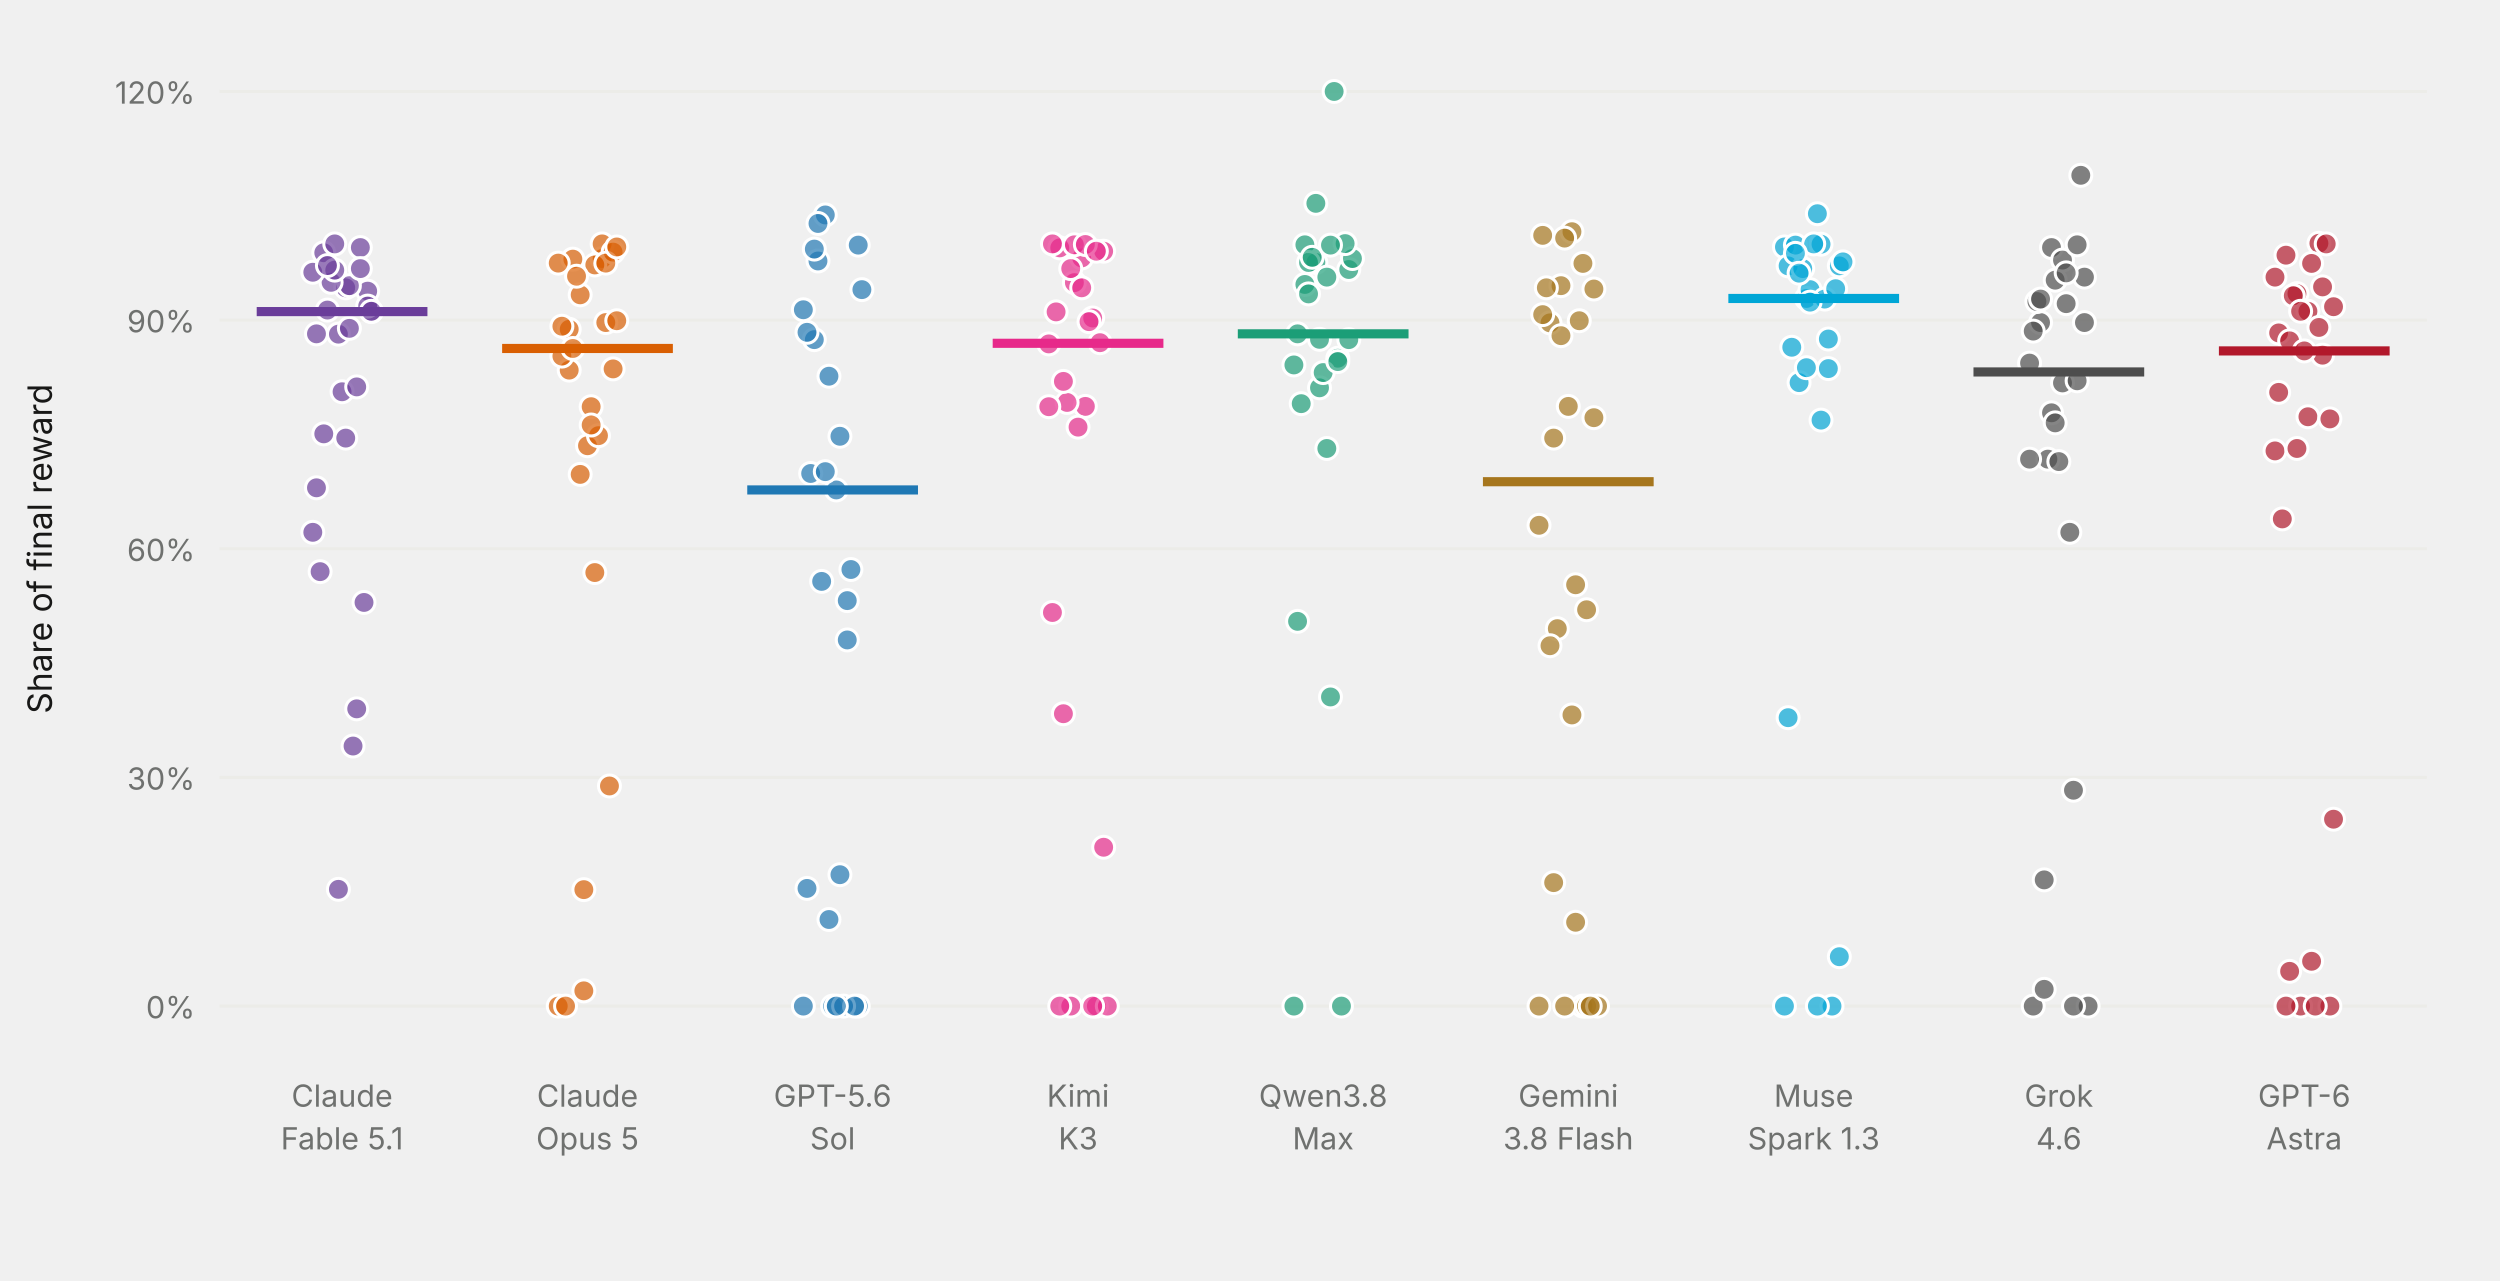
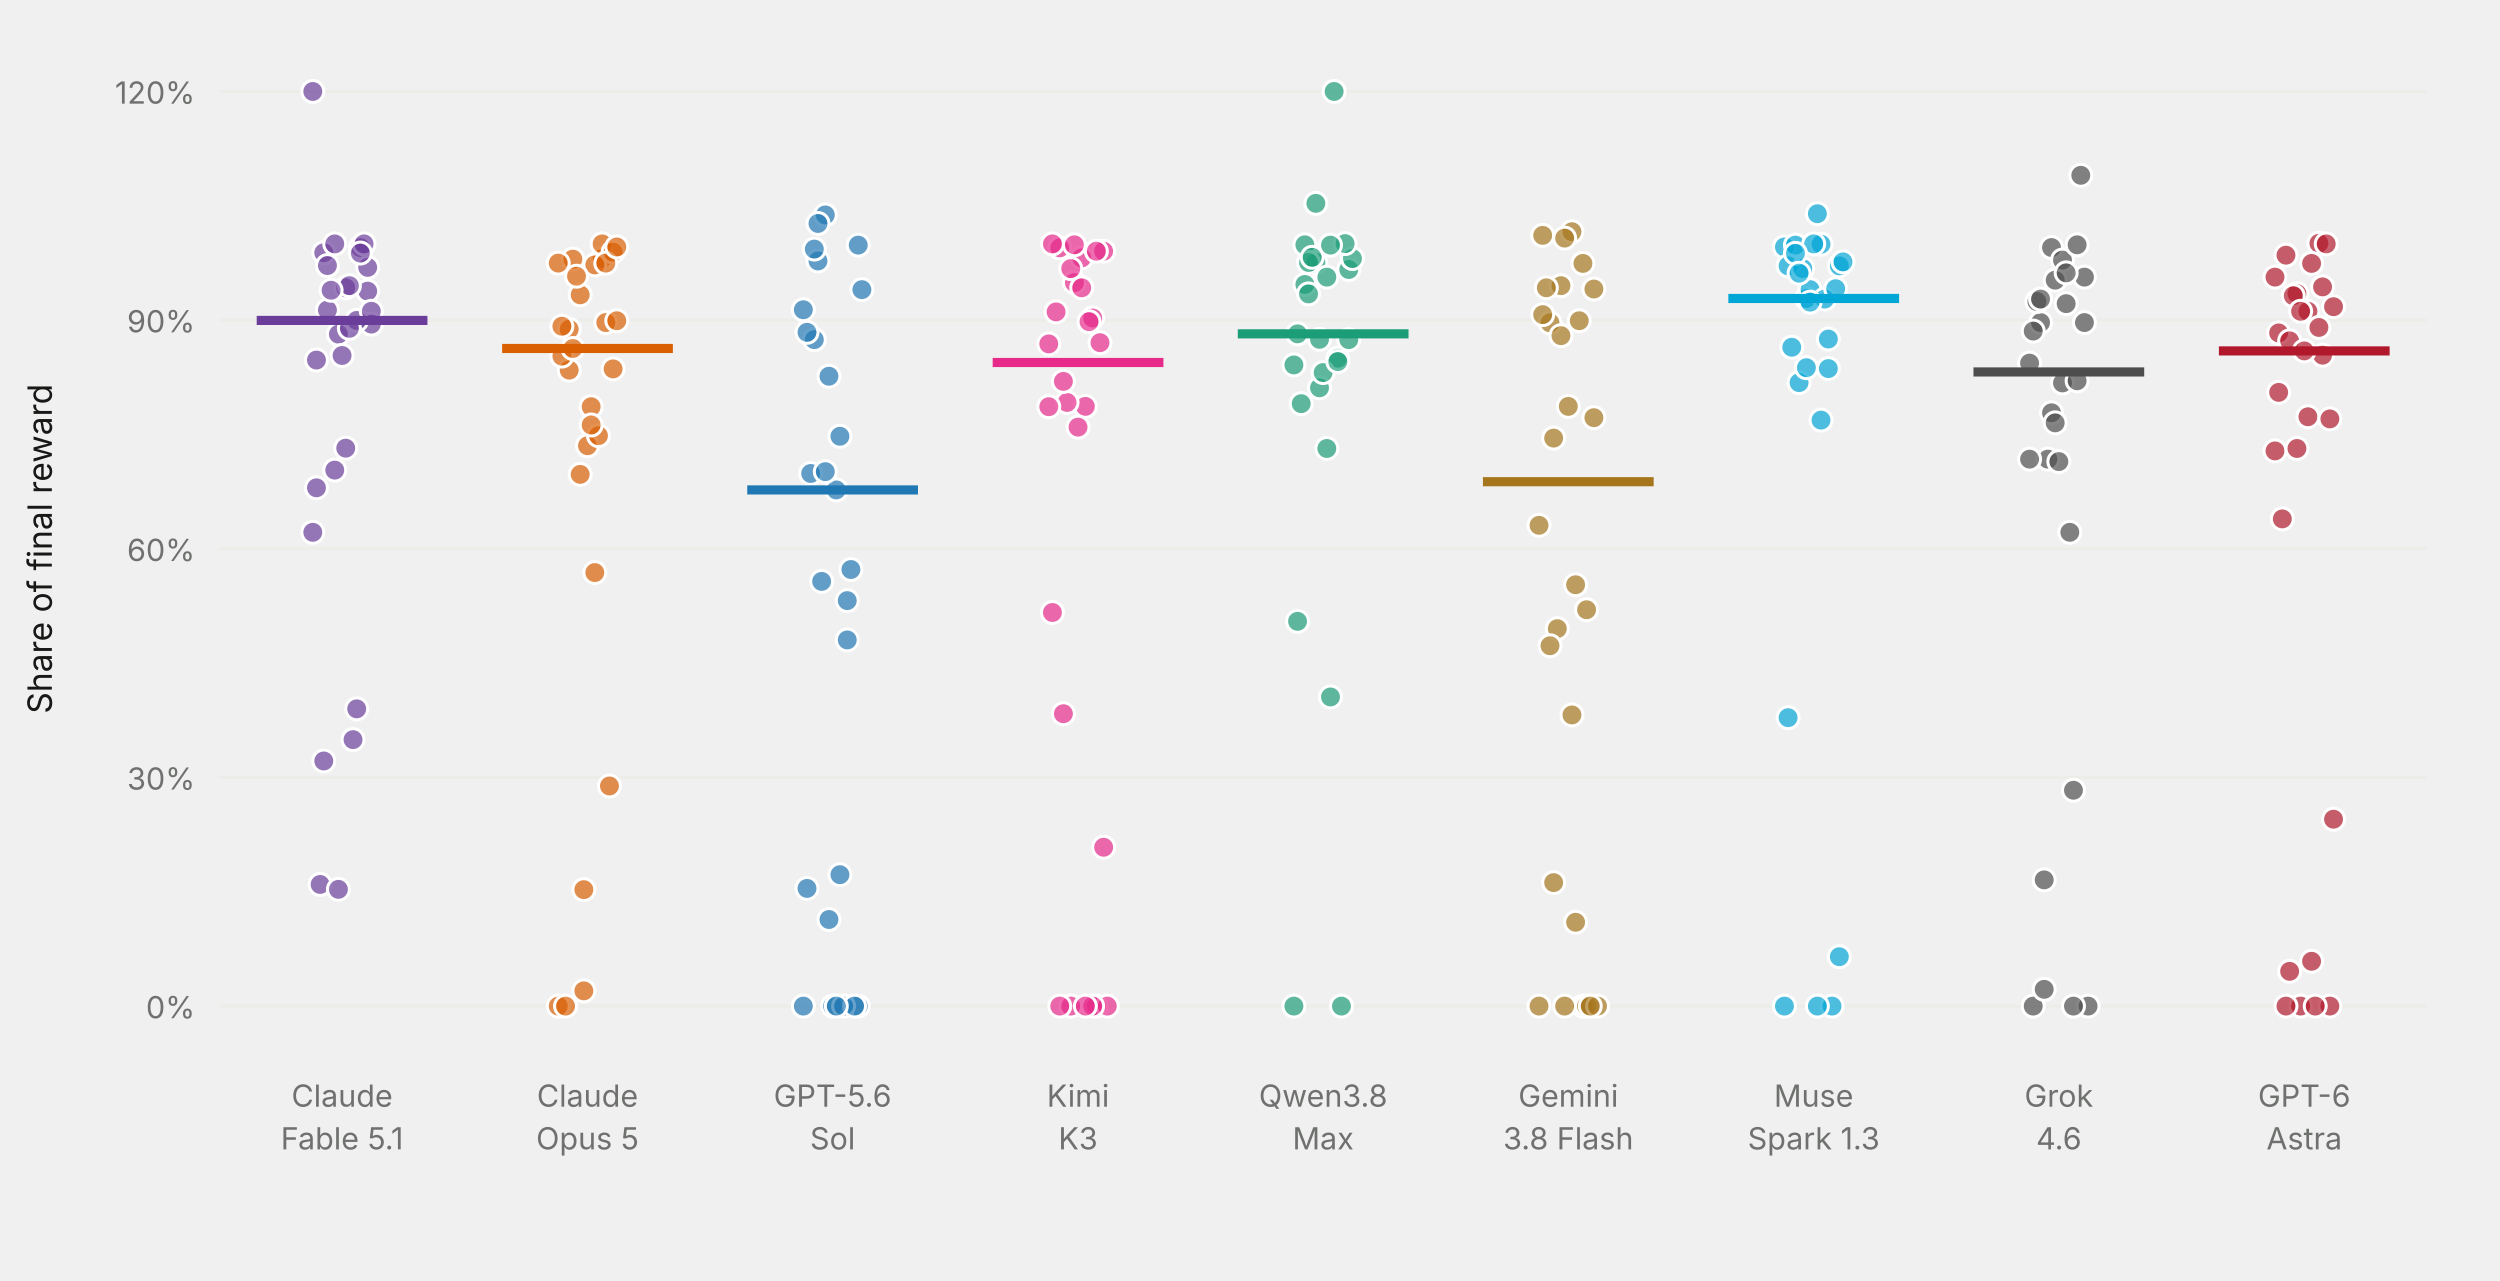
<svg xmlns="http://www.w3.org/2000/svg" viewBox="0 0 820 420" role="img" aria-label="First submission share of final hidden test reward">
  <style>
text{font-family:Inter,ui-sans-serif,-apple-system,BlinkMacSystemFont,"Segoe UI",sans-serif;fill:#181817}
.muted{fill:#6f716f}.grid{stroke:#ecece8;stroke-width:1}.axis{stroke:#babbb7;stroke-width:1}
.legend{font-size:10px}.label{font-size:11px}.tick{font-size:10px;fill:#6f716f}
</style>
  <line class="grid" x1="72" x2="796" y1="330.0" y2="330.0" />
  <text class="tick" x="64.0" y="334.0" text-anchor="end">0%</text>
  <line class="grid" x1="72" x2="796" y1="255.0" y2="255.0" />
  <text class="tick" x="64.0" y="259.0" text-anchor="end">30%</text>
  <line class="grid" x1="72" x2="796" y1="180.0" y2="180.0" />
  <text class="tick" x="64.0" y="184.0" text-anchor="end">60%</text>
  <line class="grid" x1="72" x2="796" y1="105.0" y2="105.0" />
  <text class="tick" x="64.0" y="109.0" text-anchor="end">90%</text>
  <line class="grid" x1="72" x2="796" y1="30.0" y2="30.0" />
  <text class="tick" x="64.0" y="34.0" text-anchor="end">120%</text>
  <circle cx="102.6" cy="174.6" r="3.6" fill="#6A3D9A" fill-opacity=".68" stroke="#fff" />
  <circle cx="106.2" cy="82.9" r="3.6" fill="#6A3D9A" fill-opacity=".68" stroke="#fff" />
  <circle cx="109.8" cy="80.0" r="3.6" fill="#6A3D9A" fill-opacity=".68" stroke="#fff" />
  <circle cx="113.4" cy="94.4" r="3.6" fill="#6A3D9A" fill-opacity=".68" stroke="#fff" />
  <circle cx="117.0" cy="232.5" r="3.6" fill="#6A3D9A" fill-opacity=".68" stroke="#fff" />
  <circle cx="120.6" cy="95.5" r="3.6" fill="#6A3D9A" fill-opacity=".68" stroke="#fff" />
  <circle cx="103.8" cy="160.0" r="3.6" fill="#6A3D9A" fill-opacity=".68" stroke="#fff" />
  <circle cx="107.4" cy="101.7" r="3.6" fill="#6A3D9A" fill-opacity=".68" stroke="#fff" />
  <circle cx="111.0" cy="109.6" r="3.6" fill="#6A3D9A" fill-opacity=".68" stroke="#fff" />
  <circle cx="114.6" cy="93.7" r="3.6" fill="#6A3D9A" fill-opacity=".68" stroke="#fff" />
  <circle cx="118.2" cy="81.2" r="3.6" fill="#6A3D9A" fill-opacity=".68" stroke="#fff" />
-   <circle cx="121.8" cy="102.2" r="3.6" fill="#6A3D9A" fill-opacity=".68" stroke="#fff" />
-   <circle cx="105.0" cy="187.5" r="3.6" fill="#6A3D9A" fill-opacity=".68" stroke="#fff" />
-   <circle cx="108.6" cy="92.6" r="3.6" fill="#6A3D9A" fill-opacity=".68" stroke="#fff" />
-   <circle cx="112.2" cy="128.5" r="3.6" fill="#6A3D9A" fill-opacity=".68" stroke="#fff" />
-   <circle cx="115.8" cy="244.7" r="3.6" fill="#6A3D9A" fill-opacity=".68" stroke="#fff" />
-   <circle cx="119.4" cy="197.6" r="3.6" fill="#6A3D9A" fill-opacity=".68" stroke="#fff" />
-   <circle cx="102.6" cy="89.3" r="3.6" fill="#6A3D9A" fill-opacity=".68" stroke="#fff" />
-   <circle cx="106.2" cy="142.3" r="3.6" fill="#6A3D9A" fill-opacity=".68" stroke="#fff" />
-   <circle cx="109.8" cy="88.6" r="3.6" fill="#6A3D9A" fill-opacity=".68" stroke="#fff" />
-   <circle cx="113.4" cy="143.7" r="3.6" fill="#6A3D9A" fill-opacity=".68" stroke="#fff" />
-   <circle cx="117.0" cy="126.9" r="3.6" fill="#6A3D9A" fill-opacity=".68" stroke="#fff" />
-   <circle cx="120.6" cy="100.4" r="3.6" fill="#6A3D9A" fill-opacity=".68" stroke="#fff" />
-   <circle cx="103.8" cy="109.5" r="3.6" fill="#6A3D9A" fill-opacity=".68" stroke="#fff" />
+   <circle cx="121.8" cy="106.3" r="3.6" fill="#6A3D9A" fill-opacity=".68" stroke="#fff" />
+   <circle cx="105.0" cy="290.1" r="3.6" fill="#6A3D9A" fill-opacity=".68" stroke="#fff" />
+   <circle cx="108.6" cy="95.2" r="3.6" fill="#6A3D9A" fill-opacity=".68" stroke="#fff" />
+   <circle cx="112.2" cy="116.6" r="3.6" fill="#6A3D9A" fill-opacity=".68" stroke="#fff" />
+   <circle cx="115.8" cy="242.6" r="3.6" fill="#6A3D9A" fill-opacity=".68" stroke="#fff" />
+   <circle cx="119.4" cy="80.0" r="3.6" fill="#6A3D9A" fill-opacity=".68" stroke="#fff" />
+   <circle cx="102.6" cy="30.0" r="3.6" fill="#6A3D9A" fill-opacity=".68" stroke="#fff" />
+   <circle cx="106.2" cy="249.6" r="3.6" fill="#6A3D9A" fill-opacity=".68" stroke="#fff" />
+   <circle cx="109.8" cy="154.2" r="3.6" fill="#6A3D9A" fill-opacity=".68" stroke="#fff" />
+   <circle cx="113.4" cy="147.0" r="3.6" fill="#6A3D9A" fill-opacity=".68" stroke="#fff" />
+   <circle cx="117.0" cy="105.1" r="3.6" fill="#6A3D9A" fill-opacity=".68" stroke="#fff" />
+   <circle cx="120.6" cy="87.7" r="3.6" fill="#6A3D9A" fill-opacity=".68" stroke="#fff" />
+   <circle cx="103.8" cy="118.1" r="3.6" fill="#6A3D9A" fill-opacity=".68" stroke="#fff" />
  <circle cx="107.4" cy="87.1" r="3.6" fill="#6A3D9A" fill-opacity=".68" stroke="#fff" />
  <circle cx="111.0" cy="291.7" r="3.6" fill="#6A3D9A" fill-opacity=".68" stroke="#fff" />
  <circle cx="114.6" cy="107.7" r="3.6" fill="#6A3D9A" fill-opacity=".68" stroke="#fff" />
-   <circle cx="118.2" cy="88.1" r="3.6" fill="#6A3D9A" fill-opacity=".68" stroke="#fff" />
+   <circle cx="118.2" cy="83.0" r="3.6" fill="#6A3D9A" fill-opacity=".68" stroke="#fff" />
  <circle cx="121.8" cy="102.1" r="3.6" fill="#6A3D9A" fill-opacity=".68" stroke="#fff" />
-   <line x1="84.2" x2="140.2" y1="102.2" y2="102.2" stroke="#6A3D9A" stroke-width="3" />
+   <line x1="84.2" x2="140.2" y1="105.1" y2="105.1" stroke="#6A3D9A" stroke-width="3" />
  <text class="tick" x="112.2" y="363.0" text-anchor="middle">Claude</text>
  <text class="tick" x="112.2" y="377.0" text-anchor="middle">Fable 5.1</text>
  <circle cx="183.1" cy="330.0" r="3.6" fill="#D95F02" fill-opacity=".68" stroke="#fff" />
  <circle cx="186.7" cy="108.0" r="3.6" fill="#D95F02" fill-opacity=".68" stroke="#fff" />
  <circle cx="190.3" cy="96.7" r="3.6" fill="#D95F02" fill-opacity=".68" stroke="#fff" />
  <circle cx="193.9" cy="133.4" r="3.6" fill="#D95F02" fill-opacity=".68" stroke="#fff" />
  <circle cx="197.5" cy="84.8" r="3.6" fill="#D95F02" fill-opacity=".68" stroke="#fff" />
  <circle cx="201.1" cy="121.0" r="3.6" fill="#D95F02" fill-opacity=".68" stroke="#fff" />
  <circle cx="184.3" cy="107.0" r="3.6" fill="#D95F02" fill-opacity=".68" stroke="#fff" />
  <circle cx="187.9" cy="85.0" r="3.6" fill="#D95F02" fill-opacity=".68" stroke="#fff" />
  <circle cx="191.5" cy="325.0" r="3.6" fill="#D95F02" fill-opacity=".68" stroke="#fff" />
  <circle cx="195.1" cy="86.9" r="3.6" fill="#D95F02" fill-opacity=".68" stroke="#fff" />
  <circle cx="198.7" cy="105.8" r="3.6" fill="#D95F02" fill-opacity=".68" stroke="#fff" />
  <circle cx="202.3" cy="105.2" r="3.6" fill="#D95F02" fill-opacity=".68" stroke="#fff" />
  <circle cx="185.5" cy="330.0" r="3.6" fill="#D95F02" fill-opacity=".68" stroke="#fff" />
  <circle cx="189.1" cy="90.6" r="3.6" fill="#D95F02" fill-opacity=".68" stroke="#fff" />
  <circle cx="192.7" cy="146.2" r="3.6" fill="#D95F02" fill-opacity=".68" stroke="#fff" />
  <circle cx="196.3" cy="142.9" r="3.6" fill="#D95F02" fill-opacity=".68" stroke="#fff" />
  <circle cx="199.9" cy="257.8" r="3.6" fill="#D95F02" fill-opacity=".68" stroke="#fff" />
  <circle cx="183.1" cy="86.3" r="3.6" fill="#D95F02" fill-opacity=".68" stroke="#fff" />
  <circle cx="186.7" cy="121.4" r="3.6" fill="#D95F02" fill-opacity=".68" stroke="#fff" />
  <circle cx="190.3" cy="155.6" r="3.6" fill="#D95F02" fill-opacity=".68" stroke="#fff" />
  <circle cx="193.9" cy="139.4" r="3.6" fill="#D95F02" fill-opacity=".68" stroke="#fff" />
  <circle cx="197.5" cy="80.0" r="3.6" fill="#D95F02" fill-opacity=".68" stroke="#fff" />
  <circle cx="201.1" cy="82.7" r="3.6" fill="#D95F02" fill-opacity=".68" stroke="#fff" />
  <circle cx="184.3" cy="116.8" r="3.6" fill="#D95F02" fill-opacity=".68" stroke="#fff" />
  <circle cx="187.9" cy="114.3" r="3.6" fill="#D95F02" fill-opacity=".68" stroke="#fff" />
  <circle cx="191.5" cy="291.8" r="3.6" fill="#D95F02" fill-opacity=".68" stroke="#fff" />
  <circle cx="195.1" cy="187.8" r="3.6" fill="#D95F02" fill-opacity=".68" stroke="#fff" />
  <circle cx="198.7" cy="86.3" r="3.6" fill="#D95F02" fill-opacity=".68" stroke="#fff" />
  <circle cx="202.3" cy="81.0" r="3.6" fill="#D95F02" fill-opacity=".68" stroke="#fff" />
  <line x1="164.7" x2="220.7" y1="114.3" y2="114.3" stroke="#D95F02" stroke-width="3" />
  <text class="tick" x="192.7" y="363.0" text-anchor="middle">Claude</text>
  <text class="tick" x="192.7" y="377.0" text-anchor="middle">Opus 5</text>
  <circle cx="263.5" cy="101.6" r="3.6" fill="#1F78B4" fill-opacity=".68" stroke="#fff" />
  <circle cx="267.1" cy="111.4" r="3.6" fill="#1F78B4" fill-opacity=".68" stroke="#fff" />
  <circle cx="270.7" cy="70.5" r="3.6" fill="#1F78B4" fill-opacity=".68" stroke="#fff" />
  <circle cx="274.3" cy="160.7" r="3.6" fill="#1F78B4" fill-opacity=".68" stroke="#fff" />
  <circle cx="277.9" cy="209.9" r="3.6" fill="#1F78B4" fill-opacity=".68" stroke="#fff" />
  <circle cx="281.5" cy="330.0" r="3.6" fill="#1F78B4" fill-opacity=".68" stroke="#fff" />
  <circle cx="264.7" cy="109.0" r="3.6" fill="#1F78B4" fill-opacity=".68" stroke="#fff" />
  <circle cx="268.3" cy="85.6" r="3.6" fill="#1F78B4" fill-opacity=".68" stroke="#fff" />
  <circle cx="271.9" cy="123.4" r="3.6" fill="#1F78B4" fill-opacity=".68" stroke="#fff" />
  <circle cx="275.5" cy="143.1" r="3.6" fill="#1F78B4" fill-opacity=".68" stroke="#fff" />
  <circle cx="279.1" cy="186.8" r="3.6" fill="#1F78B4" fill-opacity=".68" stroke="#fff" />
  <circle cx="282.7" cy="95.0" r="3.6" fill="#1F78B4" fill-opacity=".68" stroke="#fff" />
  <circle cx="265.9" cy="155.3" r="3.6" fill="#1F78B4" fill-opacity=".68" stroke="#fff" />
  <circle cx="269.5" cy="190.7" r="3.6" fill="#1F78B4" fill-opacity=".68" stroke="#fff" />
  <circle cx="273.1" cy="330.0" r="3.6" fill="#1F78B4" fill-opacity=".68" stroke="#fff" />
  <circle cx="276.7" cy="330.0" r="3.6" fill="#1F78B4" fill-opacity=".68" stroke="#fff" />
  <circle cx="280.3" cy="330.0" r="3.6" fill="#1F78B4" fill-opacity=".68" stroke="#fff" />
  <circle cx="263.5" cy="330.0" r="3.6" fill="#1F78B4" fill-opacity=".68" stroke="#fff" />
  <circle cx="267.1" cy="81.7" r="3.6" fill="#1F78B4" fill-opacity=".68" stroke="#fff" />
  <circle cx="270.7" cy="154.7" r="3.6" fill="#1F78B4" fill-opacity=".68" stroke="#fff" />
  <circle cx="274.3" cy="330.0" r="3.6" fill="#1F78B4" fill-opacity=".68" stroke="#fff" />
  <circle cx="277.9" cy="197.0" r="3.6" fill="#1F78B4" fill-opacity=".68" stroke="#fff" />
  <circle cx="281.5" cy="80.4" r="3.6" fill="#1F78B4" fill-opacity=".68" stroke="#fff" />
  <circle cx="264.7" cy="291.4" r="3.6" fill="#1F78B4" fill-opacity=".68" stroke="#fff" />
  <circle cx="268.3" cy="73.3" r="3.6" fill="#1F78B4" fill-opacity=".68" stroke="#fff" />
  <circle cx="271.9" cy="301.6" r="3.6" fill="#1F78B4" fill-opacity=".68" stroke="#fff" />
  <circle cx="275.5" cy="286.9" r="3.6" fill="#1F78B4" fill-opacity=".68" stroke="#fff" />
  <line x1="245.1" x2="301.1" y1="160.7" y2="160.7" stroke="#1F78B4" stroke-width="3" />
  <text class="tick" x="273.1" y="363.0" text-anchor="middle">GPT-5.6</text>
  <text class="tick" x="273.1" y="377.0" text-anchor="middle">Sol</text>
  <circle cx="344.0" cy="112.8" r="3.6" fill="#E7298A" fill-opacity=".68" stroke="#fff" />
  <circle cx="347.6" cy="81.3" r="3.6" fill="#E7298A" fill-opacity=".68" stroke="#fff" />
  <circle cx="351.2" cy="330.0" r="3.6" fill="#E7298A" fill-opacity=".68" stroke="#fff" />
  <circle cx="354.8" cy="84.6" r="3.6" fill="#E7298A" fill-opacity=".68" stroke="#fff" />
  <circle cx="358.4" cy="104.3" r="3.6" fill="#E7298A" fill-opacity=".68" stroke="#fff" />
  <circle cx="362.0" cy="82.4" r="3.6" fill="#E7298A" fill-opacity=".68" stroke="#fff" />
  <circle cx="345.2" cy="200.9" r="3.6" fill="#E7298A" fill-opacity=".68" stroke="#fff" />
  <circle cx="348.8" cy="234.1" r="3.6" fill="#E7298A" fill-opacity=".68" stroke="#fff" />
  <circle cx="352.4" cy="92.7" r="3.6" fill="#E7298A" fill-opacity=".68" stroke="#fff" />
  <circle cx="356.0" cy="133.3" r="3.6" fill="#E7298A" fill-opacity=".68" stroke="#fff" />
  <circle cx="359.6" cy="330.0" r="3.6" fill="#E7298A" fill-opacity=".68" stroke="#fff" />
  <circle cx="363.2" cy="330.0" r="3.6" fill="#E7298A" fill-opacity=".68" stroke="#fff" />
  <circle cx="346.4" cy="102.3" r="3.6" fill="#E7298A" fill-opacity=".68" stroke="#fff" />
  <circle cx="350.0" cy="132.0" r="3.6" fill="#E7298A" fill-opacity=".68" stroke="#fff" />
  <circle cx="353.6" cy="140.1" r="3.6" fill="#E7298A" fill-opacity=".68" stroke="#fff" />
  <circle cx="357.2" cy="105.5" r="3.6" fill="#E7298A" fill-opacity=".68" stroke="#fff" />
  <circle cx="360.8" cy="112.4" r="3.6" fill="#E7298A" fill-opacity=".68" stroke="#fff" />
  <circle cx="344.0" cy="133.4" r="3.6" fill="#E7298A" fill-opacity=".68" stroke="#fff" />
  <circle cx="347.6" cy="330.0" r="3.6" fill="#E7298A" fill-opacity=".68" stroke="#fff" />
  <circle cx="351.2" cy="88.1" r="3.6" fill="#E7298A" fill-opacity=".68" stroke="#fff" />
  <circle cx="354.8" cy="94.4" r="3.6" fill="#E7298A" fill-opacity=".68" stroke="#fff" />
  <circle cx="358.4" cy="330.0" r="3.6" fill="#E7298A" fill-opacity=".68" stroke="#fff" />
  <circle cx="362.0" cy="277.9" r="3.6" fill="#E7298A" fill-opacity=".68" stroke="#fff" />
  <circle cx="345.2" cy="80.0" r="3.6" fill="#E7298A" fill-opacity=".68" stroke="#fff" />
  <circle cx="348.8" cy="125.1" r="3.6" fill="#E7298A" fill-opacity=".68" stroke="#fff" />
  <circle cx="352.4" cy="80.3" r="3.6" fill="#E7298A" fill-opacity=".68" stroke="#fff" />
-   <circle cx="356.0" cy="80.2" r="3.6" fill="#E7298A" fill-opacity=".68" stroke="#fff" />
+   <circle cx="356.0" cy="330.0" r="3.6" fill="#E7298A" fill-opacity=".68" stroke="#fff" />
  <circle cx="359.6" cy="82.4" r="3.6" fill="#E7298A" fill-opacity=".68" stroke="#fff" />
-   <line x1="325.6" x2="381.6" y1="112.6" y2="112.6" stroke="#E7298A" stroke-width="3" />
+   <line x1="325.6" x2="381.6" y1="118.9" y2="118.9" stroke="#E7298A" stroke-width="3" />
  <text class="tick" x="353.6" y="363.0" text-anchor="middle">Kimi</text>
  <text class="tick" x="353.6" y="377.0" text-anchor="middle">K3</text>
  <circle cx="424.4" cy="119.7" r="3.6" fill="#1B9E77" fill-opacity=".68" stroke="#fff" />
  <circle cx="428.0" cy="80.3" r="3.6" fill="#1B9E77" fill-opacity=".68" stroke="#fff" />
  <circle cx="431.6" cy="86.1" r="3.6" fill="#1B9E77" fill-opacity=".68" stroke="#fff" />
  <circle cx="435.2" cy="90.9" r="3.6" fill="#1B9E77" fill-opacity=".68" stroke="#fff" />
  <circle cx="438.8" cy="117.5" r="3.6" fill="#1B9E77" fill-opacity=".68" stroke="#fff" />
  <circle cx="442.4" cy="88.4" r="3.6" fill="#1B9E77" fill-opacity=".68" stroke="#fff" />
  <circle cx="425.6" cy="203.8" r="3.6" fill="#1B9E77" fill-opacity=".68" stroke="#fff" />
  <circle cx="429.2" cy="86.1" r="3.6" fill="#1B9E77" fill-opacity=".68" stroke="#fff" />
  <circle cx="432.8" cy="127.2" r="3.6" fill="#1B9E77" fill-opacity=".68" stroke="#fff" />
  <circle cx="436.4" cy="228.6" r="3.6" fill="#1B9E77" fill-opacity=".68" stroke="#fff" />
  <circle cx="440.0" cy="330.0" r="3.6" fill="#1B9E77" fill-opacity=".68" stroke="#fff" />
  <circle cx="443.6" cy="84.8" r="3.6" fill="#1B9E77" fill-opacity=".68" stroke="#fff" />
  <circle cx="426.8" cy="132.4" r="3.6" fill="#1B9E77" fill-opacity=".68" stroke="#fff" />
  <circle cx="430.4" cy="84.4" r="3.6" fill="#1B9E77" fill-opacity=".68" stroke="#fff" />
  <circle cx="434.0" cy="122.2" r="3.6" fill="#1B9E77" fill-opacity=".68" stroke="#fff" />
  <circle cx="437.6" cy="30.0" r="3.6" fill="#1B9E77" fill-opacity=".68" stroke="#fff" />
  <circle cx="441.2" cy="79.9" r="3.6" fill="#1B9E77" fill-opacity=".68" stroke="#fff" />
  <circle cx="424.4" cy="330.0" r="3.6" fill="#1B9E77" fill-opacity=".68" stroke="#fff" />
  <circle cx="428.0" cy="93.3" r="3.6" fill="#1B9E77" fill-opacity=".68" stroke="#fff" />
  <circle cx="431.6" cy="66.7" r="3.6" fill="#1B9E77" fill-opacity=".68" stroke="#fff" />
  <circle cx="435.2" cy="147.1" r="3.6" fill="#1B9E77" fill-opacity=".68" stroke="#fff" />
  <circle cx="438.8" cy="118.6" r="3.6" fill="#1B9E77" fill-opacity=".68" stroke="#fff" />
  <circle cx="442.4" cy="111.4" r="3.6" fill="#1B9E77" fill-opacity=".68" stroke="#fff" />
  <circle cx="425.6" cy="109.5" r="3.6" fill="#1B9E77" fill-opacity=".68" stroke="#fff" />
  <circle cx="429.2" cy="96.4" r="3.6" fill="#1B9E77" fill-opacity=".68" stroke="#fff" />
  <circle cx="432.8" cy="111.3" r="3.6" fill="#1B9E77" fill-opacity=".68" stroke="#fff" />
  <circle cx="436.4" cy="80.4" r="3.6" fill="#1B9E77" fill-opacity=".68" stroke="#fff" />
  <line x1="406.0" x2="462.0" y1="109.5" y2="109.5" stroke="#1B9E77" stroke-width="3" />
  <text class="tick" x="434.0" y="363.0" text-anchor="middle">Qwen3.8</text>
  <text class="tick" x="434.0" y="377.0" text-anchor="middle">Max</text>
  <circle cx="504.8" cy="172.3" r="3.6" fill="#A6761D" fill-opacity=".68" stroke="#fff" />
  <circle cx="508.4" cy="105.9" r="3.6" fill="#A6761D" fill-opacity=".68" stroke="#fff" />
  <circle cx="512.0" cy="93.7" r="3.6" fill="#A6761D" fill-opacity=".68" stroke="#fff" />
  <circle cx="515.6" cy="234.5" r="3.6" fill="#A6761D" fill-opacity=".68" stroke="#fff" />
  <circle cx="519.2" cy="330.0" r="3.6" fill="#A6761D" fill-opacity=".68" stroke="#fff" />
  <circle cx="522.8" cy="137.0" r="3.6" fill="#A6761D" fill-opacity=".68" stroke="#fff" />
  <circle cx="506.0" cy="77.2" r="3.6" fill="#A6761D" fill-opacity=".68" stroke="#fff" />
  <circle cx="509.6" cy="143.7" r="3.6" fill="#A6761D" fill-opacity=".68" stroke="#fff" />
  <circle cx="513.2" cy="330.0" r="3.6" fill="#A6761D" fill-opacity=".68" stroke="#fff" />
  <circle cx="516.8" cy="191.8" r="3.6" fill="#A6761D" fill-opacity=".68" stroke="#fff" />
  <circle cx="520.4" cy="330.0" r="3.6" fill="#A6761D" fill-opacity=".68" stroke="#fff" />
  <circle cx="524.0" cy="330.0" r="3.6" fill="#A6761D" fill-opacity=".68" stroke="#fff" />
  <circle cx="507.2" cy="94.4" r="3.6" fill="#A6761D" fill-opacity=".68" stroke="#fff" />
  <circle cx="510.8" cy="206.2" r="3.6" fill="#A6761D" fill-opacity=".68" stroke="#fff" />
  <circle cx="514.4" cy="133.3" r="3.6" fill="#A6761D" fill-opacity=".68" stroke="#fff" />
  <circle cx="518.0" cy="105.2" r="3.6" fill="#A6761D" fill-opacity=".68" stroke="#fff" />
  <circle cx="521.6" cy="330.0" r="3.6" fill="#A6761D" fill-opacity=".68" stroke="#fff" />
  <circle cx="504.8" cy="330.0" r="3.6" fill="#A6761D" fill-opacity=".68" stroke="#fff" />
  <circle cx="508.4" cy="211.8" r="3.6" fill="#A6761D" fill-opacity=".68" stroke="#fff" />
  <circle cx="512.0" cy="110.1" r="3.6" fill="#A6761D" fill-opacity=".68" stroke="#fff" />
  <circle cx="515.6" cy="76.0" r="3.6" fill="#A6761D" fill-opacity=".68" stroke="#fff" />
  <circle cx="519.2" cy="86.4" r="3.6" fill="#A6761D" fill-opacity=".68" stroke="#fff" />
  <circle cx="522.8" cy="94.8" r="3.6" fill="#A6761D" fill-opacity=".68" stroke="#fff" />
  <circle cx="506.0" cy="103.2" r="3.6" fill="#A6761D" fill-opacity=".68" stroke="#fff" />
  <circle cx="509.6" cy="289.5" r="3.6" fill="#A6761D" fill-opacity=".68" stroke="#fff" />
  <circle cx="513.2" cy="78.1" r="3.6" fill="#A6761D" fill-opacity=".68" stroke="#fff" />
  <circle cx="516.8" cy="302.5" r="3.6" fill="#A6761D" fill-opacity=".68" stroke="#fff" />
  <circle cx="520.4" cy="200.0" r="3.6" fill="#A6761D" fill-opacity=".68" stroke="#fff" />
  <line x1="486.4" x2="542.4" y1="158.0" y2="158.0" stroke="#A6761D" stroke-width="3" />
  <text class="tick" x="514.4" y="363.0" text-anchor="middle">Gemini</text>
  <text class="tick" x="514.4" y="377.0" text-anchor="middle">3.8 Flash</text>
  <circle cx="585.3" cy="81.0" r="3.6" fill="#00A6D6" fill-opacity=".68" stroke="#fff" />
  <circle cx="588.9" cy="80.4" r="3.6" fill="#00A6D6" fill-opacity=".68" stroke="#fff" />
  <circle cx="592.5" cy="97.9" r="3.6" fill="#00A6D6" fill-opacity=".68" stroke="#fff" />
  <circle cx="596.1" cy="70.1" r="3.6" fill="#00A6D6" fill-opacity=".68" stroke="#fff" />
  <circle cx="599.7" cy="120.9" r="3.6" fill="#00A6D6" fill-opacity=".68" stroke="#fff" />
  <circle cx="603.3" cy="87.2" r="3.6" fill="#00A6D6" fill-opacity=".68" stroke="#fff" />
  <circle cx="586.5" cy="87.2" r="3.6" fill="#00A6D6" fill-opacity=".68" stroke="#fff" />
  <circle cx="590.1" cy="125.5" r="3.6" fill="#00A6D6" fill-opacity=".68" stroke="#fff" />
  <circle cx="593.7" cy="95.0" r="3.6" fill="#00A6D6" fill-opacity=".68" stroke="#fff" />
  <circle cx="597.3" cy="80.1" r="3.6" fill="#00A6D6" fill-opacity=".68" stroke="#fff" />
  <circle cx="600.9" cy="330.0" r="3.6" fill="#00A6D6" fill-opacity=".68" stroke="#fff" />
  <circle cx="604.5" cy="85.9" r="3.6" fill="#00A6D6" fill-opacity=".68" stroke="#fff" />
  <circle cx="587.7" cy="113.9" r="3.6" fill="#00A6D6" fill-opacity=".68" stroke="#fff" />
  <circle cx="591.3" cy="88.1" r="3.6" fill="#00A6D6" fill-opacity=".68" stroke="#fff" />
  <circle cx="594.9" cy="80.0" r="3.6" fill="#00A6D6" fill-opacity=".68" stroke="#fff" />
  <circle cx="598.5" cy="98.1" r="3.6" fill="#00A6D6" fill-opacity=".68" stroke="#fff" />
  <circle cx="602.1" cy="94.7" r="3.6" fill="#00A6D6" fill-opacity=".68" stroke="#fff" />
  <circle cx="585.3" cy="330.0" r="3.6" fill="#00A6D6" fill-opacity=".68" stroke="#fff" />
  <circle cx="588.9" cy="83.1" r="3.6" fill="#00A6D6" fill-opacity=".68" stroke="#fff" />
  <circle cx="592.5" cy="120.6" r="3.6" fill="#00A6D6" fill-opacity=".68" stroke="#fff" />
  <circle cx="596.1" cy="330.0" r="3.6" fill="#00A6D6" fill-opacity=".68" stroke="#fff" />
  <circle cx="599.7" cy="111.2" r="3.6" fill="#00A6D6" fill-opacity=".68" stroke="#fff" />
  <circle cx="603.3" cy="313.8" r="3.6" fill="#00A6D6" fill-opacity=".68" stroke="#fff" />
  <circle cx="586.5" cy="235.4" r="3.6" fill="#00A6D6" fill-opacity=".68" stroke="#fff" />
  <circle cx="590.1" cy="89.6" r="3.6" fill="#00A6D6" fill-opacity=".68" stroke="#fff" />
  <circle cx="593.7" cy="99.1" r="3.6" fill="#00A6D6" fill-opacity=".68" stroke="#fff" />
  <circle cx="597.3" cy="137.8" r="3.6" fill="#00A6D6" fill-opacity=".68" stroke="#fff" />
  <line x1="566.9" x2="622.9" y1="97.9" y2="97.9" stroke="#00A6D6" stroke-width="3" />
  <text class="tick" x="594.9" y="363.0" text-anchor="middle">Muse</text>
  <text class="tick" x="594.9" y="377.0" text-anchor="middle">Spark 1.3</text>
  <circle cx="665.7" cy="119.1" r="3.6" fill="#4D4D4D" fill-opacity=".68" stroke="#fff" />
  <circle cx="669.3" cy="105.8" r="3.6" fill="#4D4D4D" fill-opacity=".68" stroke="#fff" />
  <circle cx="672.9" cy="135.4" r="3.6" fill="#4D4D4D" fill-opacity=".68" stroke="#fff" />
  <circle cx="676.5" cy="125.6" r="3.6" fill="#4D4D4D" fill-opacity=".68" stroke="#fff" />
  <circle cx="680.1" cy="259.2" r="3.6" fill="#4D4D4D" fill-opacity=".68" stroke="#fff" />
  <circle cx="683.7" cy="105.8" r="3.6" fill="#4D4D4D" fill-opacity=".68" stroke="#fff" />
  <circle cx="666.9" cy="330.0" r="3.6" fill="#4D4D4D" fill-opacity=".68" stroke="#fff" />
  <circle cx="670.5" cy="324.5" r="3.6" fill="#4D4D4D" fill-opacity=".68" stroke="#fff" />
  <circle cx="674.1" cy="91.9" r="3.6" fill="#4D4D4D" fill-opacity=".68" stroke="#fff" />
  <circle cx="677.7" cy="99.6" r="3.6" fill="#4D4D4D" fill-opacity=".68" stroke="#fff" />
  <circle cx="681.3" cy="124.9" r="3.6" fill="#4D4D4D" fill-opacity=".68" stroke="#fff" />
  <circle cx="684.9" cy="330.0" r="3.6" fill="#4D4D4D" fill-opacity=".68" stroke="#fff" />
  <circle cx="668.1" cy="98.9" r="3.6" fill="#4D4D4D" fill-opacity=".68" stroke="#fff" />
  <circle cx="671.7" cy="150.6" r="3.6" fill="#4D4D4D" fill-opacity=".68" stroke="#fff" />
  <circle cx="675.3" cy="151.4" r="3.6" fill="#4D4D4D" fill-opacity=".68" stroke="#fff" />
  <circle cx="678.9" cy="174.6" r="3.6" fill="#4D4D4D" fill-opacity=".68" stroke="#fff" />
  <circle cx="682.5" cy="57.5" r="3.6" fill="#4D4D4D" fill-opacity=".68" stroke="#fff" />
  <circle cx="665.7" cy="150.6" r="3.6" fill="#4D4D4D" fill-opacity=".68" stroke="#fff" />
  <circle cx="669.3" cy="98.1" r="3.6" fill="#4D4D4D" fill-opacity=".68" stroke="#fff" />
  <circle cx="672.9" cy="81.2" r="3.6" fill="#4D4D4D" fill-opacity=".68" stroke="#fff" />
  <circle cx="676.5" cy="85.3" r="3.6" fill="#4D4D4D" fill-opacity=".68" stroke="#fff" />
  <circle cx="680.1" cy="330.0" r="3.6" fill="#4D4D4D" fill-opacity=".68" stroke="#fff" />
  <circle cx="683.7" cy="90.9" r="3.6" fill="#4D4D4D" fill-opacity=".68" stroke="#fff" />
  <circle cx="666.9" cy="108.6" r="3.6" fill="#4D4D4D" fill-opacity=".68" stroke="#fff" />
  <circle cx="670.5" cy="288.6" r="3.6" fill="#4D4D4D" fill-opacity=".68" stroke="#fff" />
  <circle cx="674.1" cy="138.7" r="3.6" fill="#4D4D4D" fill-opacity=".68" stroke="#fff" />
  <circle cx="677.7" cy="89.5" r="3.6" fill="#4D4D4D" fill-opacity=".68" stroke="#fff" />
  <circle cx="681.3" cy="80.3" r="3.6" fill="#4D4D4D" fill-opacity=".68" stroke="#fff" />
  <line x1="647.3" x2="703.3" y1="122.0" y2="122.0" stroke="#4D4D4D" stroke-width="3" />
  <text class="tick" x="675.3" y="363.0" text-anchor="middle">Grok</text>
  <text class="tick" x="675.3" y="377.0" text-anchor="middle">4.6</text>
  <circle cx="746.2" cy="147.9" r="3.6" fill="#B2182B" fill-opacity=".68" stroke="#fff" />
  <circle cx="749.8" cy="83.7" r="3.6" fill="#B2182B" fill-opacity=".68" stroke="#fff" />
  <circle cx="753.4" cy="96.3" r="3.6" fill="#B2182B" fill-opacity=".68" stroke="#fff" />
  <circle cx="757.0" cy="136.7" r="3.6" fill="#B2182B" fill-opacity=".68" stroke="#fff" />
  <circle cx="760.6" cy="79.8" r="3.6" fill="#B2182B" fill-opacity=".68" stroke="#fff" />
  <circle cx="764.2" cy="330.0" r="3.6" fill="#B2182B" fill-opacity=".68" stroke="#fff" />
  <circle cx="747.4" cy="109.2" r="3.6" fill="#B2182B" fill-opacity=".68" stroke="#fff" />
  <circle cx="751.0" cy="111.8" r="3.6" fill="#B2182B" fill-opacity=".68" stroke="#fff" />
  <circle cx="754.6" cy="330.0" r="3.6" fill="#B2182B" fill-opacity=".68" stroke="#fff" />
  <circle cx="758.2" cy="86.4" r="3.6" fill="#B2182B" fill-opacity=".68" stroke="#fff" />
  <circle cx="761.8" cy="116.5" r="3.6" fill="#B2182B" fill-opacity=".68" stroke="#fff" />
  <circle cx="765.4" cy="100.6" r="3.6" fill="#B2182B" fill-opacity=".68" stroke="#fff" />
  <circle cx="748.6" cy="170.2" r="3.6" fill="#B2182B" fill-opacity=".68" stroke="#fff" />
  <circle cx="752.2" cy="97.0" r="3.6" fill="#B2182B" fill-opacity=".68" stroke="#fff" />
  <circle cx="755.8" cy="115.1" r="3.6" fill="#B2182B" fill-opacity=".68" stroke="#fff" />
  <circle cx="759.4" cy="330.0" r="3.6" fill="#B2182B" fill-opacity=".68" stroke="#fff" />
  <circle cx="763.0" cy="80.0" r="3.6" fill="#B2182B" fill-opacity=".68" stroke="#fff" />
  <circle cx="746.2" cy="90.9" r="3.6" fill="#B2182B" fill-opacity=".68" stroke="#fff" />
  <circle cx="749.8" cy="330.0" r="3.6" fill="#B2182B" fill-opacity=".68" stroke="#fff" />
  <circle cx="753.4" cy="147.1" r="3.6" fill="#B2182B" fill-opacity=".68" stroke="#fff" />
  <circle cx="757.0" cy="102.1" r="3.6" fill="#B2182B" fill-opacity=".68" stroke="#fff" />
  <circle cx="760.6" cy="107.4" r="3.6" fill="#B2182B" fill-opacity=".68" stroke="#fff" />
  <circle cx="764.2" cy="137.4" r="3.6" fill="#B2182B" fill-opacity=".68" stroke="#fff" />
  <circle cx="747.4" cy="128.7" r="3.6" fill="#B2182B" fill-opacity=".68" stroke="#fff" />
  <circle cx="751.0" cy="318.6" r="3.6" fill="#B2182B" fill-opacity=".68" stroke="#fff" />
  <circle cx="754.6" cy="102.1" r="3.6" fill="#B2182B" fill-opacity=".68" stroke="#fff" />
  <circle cx="758.2" cy="315.3" r="3.6" fill="#B2182B" fill-opacity=".68" stroke="#fff" />
  <circle cx="761.8" cy="94.1" r="3.6" fill="#B2182B" fill-opacity=".68" stroke="#fff" />
  <circle cx="765.4" cy="268.7" r="3.6" fill="#B2182B" fill-opacity=".68" stroke="#fff" />
  <line x1="727.8" x2="783.8" y1="115.1" y2="115.1" stroke="#B2182B" stroke-width="3" />
  <text class="tick" x="755.8" y="363.0" text-anchor="middle">GPT-6</text>
  <text class="tick" x="755.8" y="377.0" text-anchor="middle">Astra</text>
  <text class="label" x="17.0" y="180.0" text-anchor="middle" transform="rotate(-90 17 180.0)">Share of final reward</text>
</svg>
